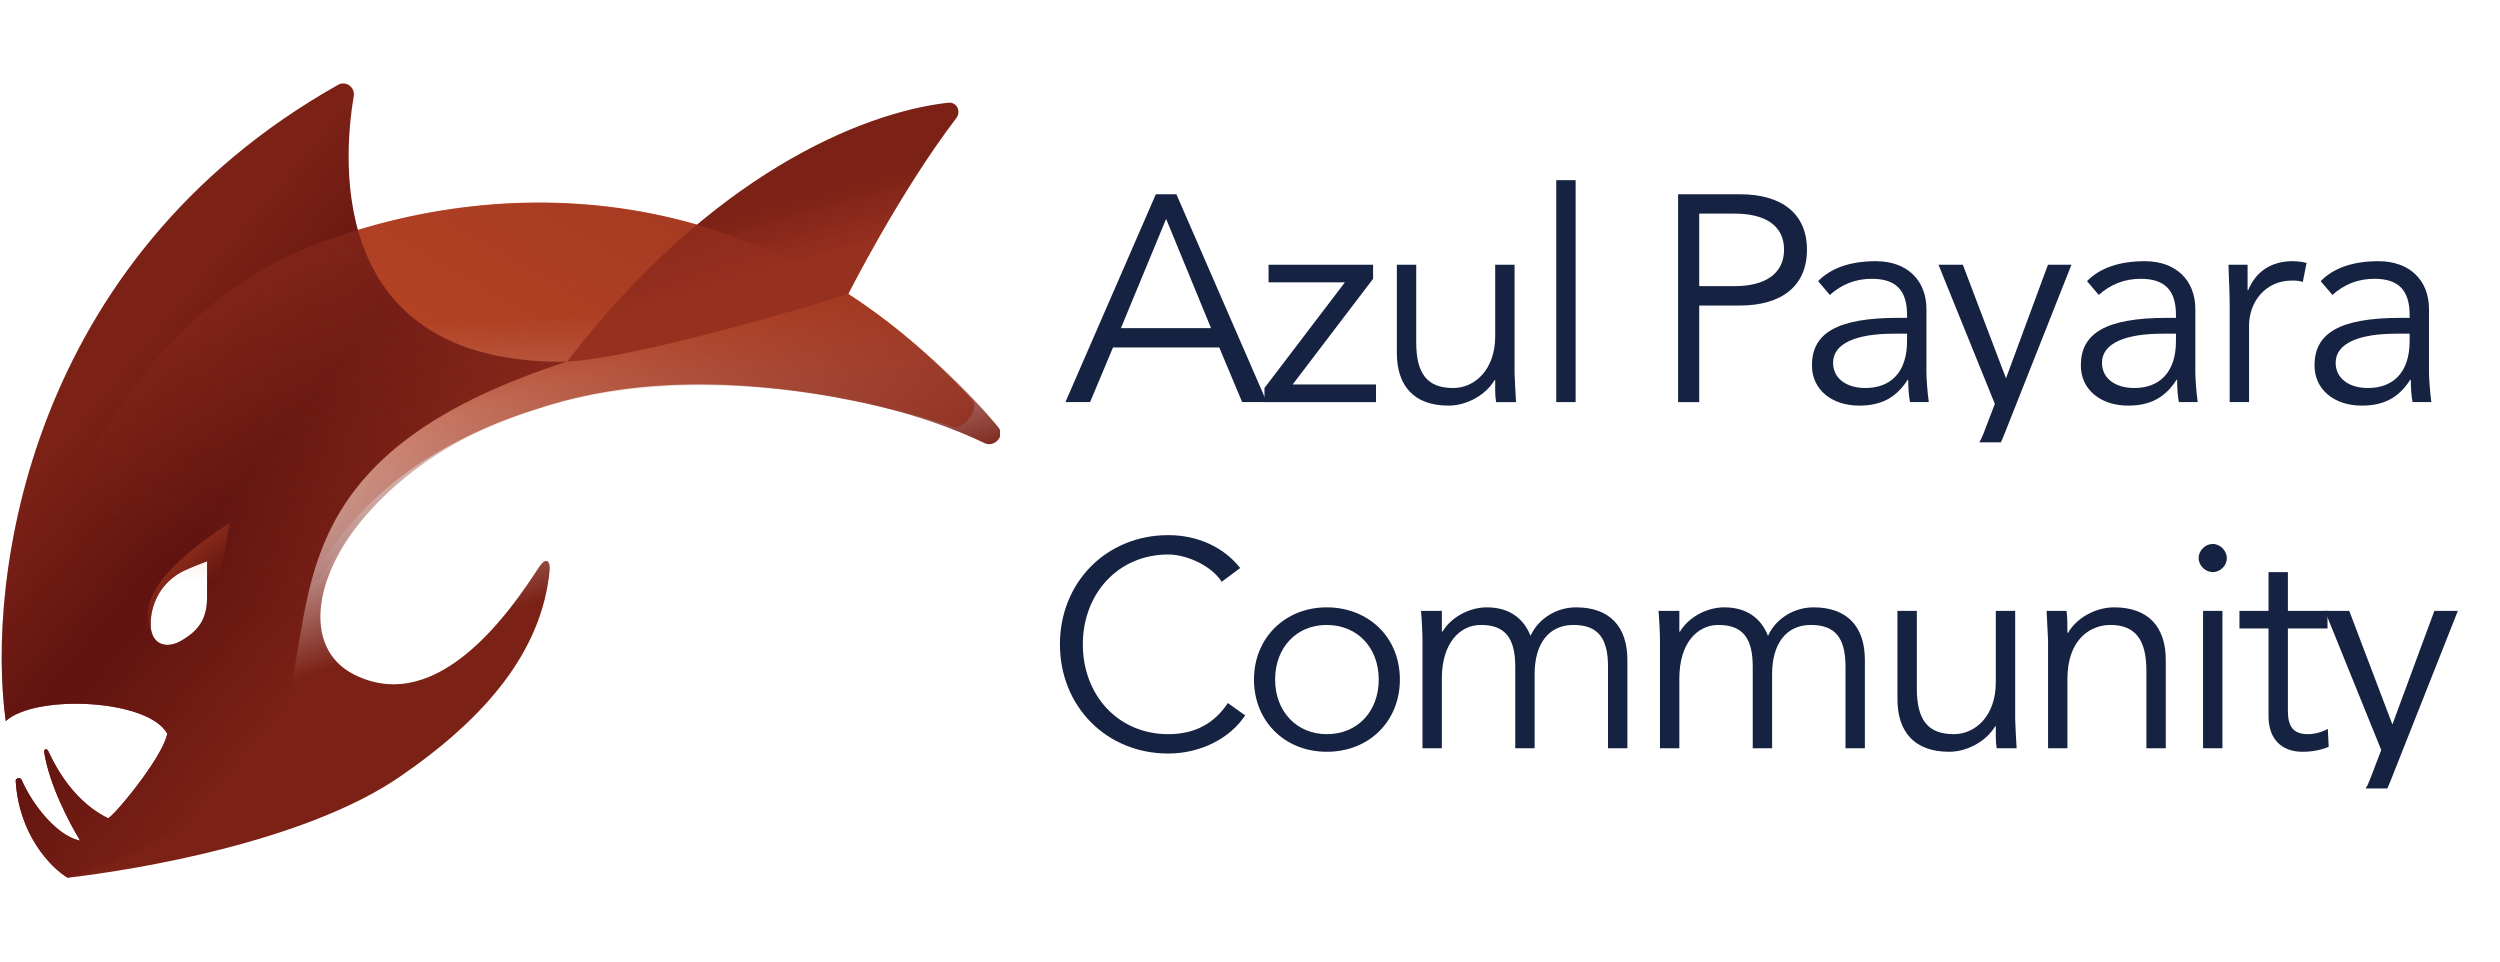
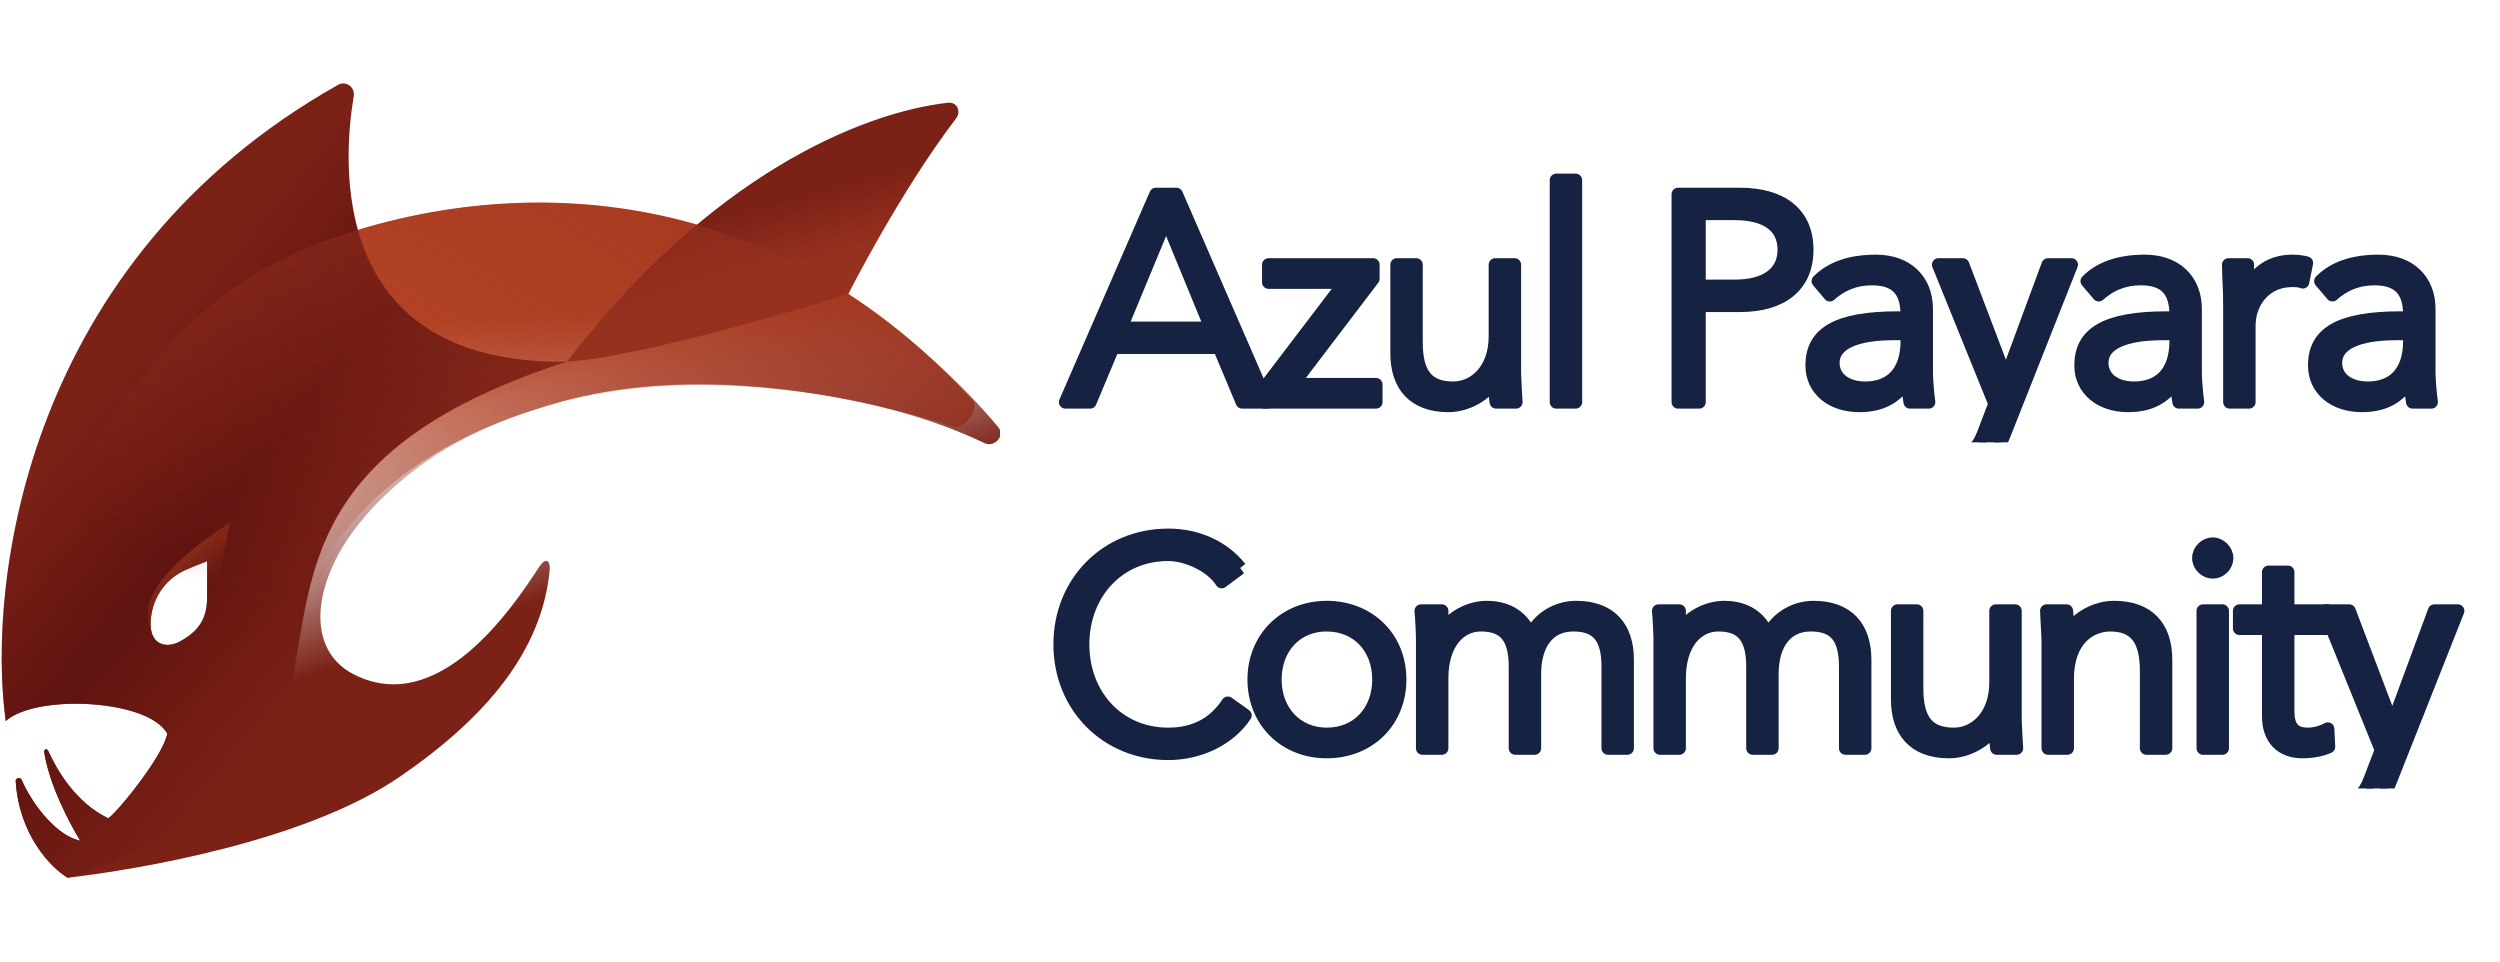
<svg xmlns="http://www.w3.org/2000/svg" viewBox="0 0 1300 500">
  <svg x="0" y="0" width="520" height="500" viewBox="0 0 760 606">
    <defs>
      <linearGradient id="a" x1="374.099" x2="383.702" y1="-2858.924" y2="-3045.499" gradientTransform="matrix(1 0 0 -1 0 -2678.175)" gradientUnits="userSpaceOnUse">
        <stop offset="0" stop-color="#c44d27" />
        <stop offset="1" stop-color="#c44d27" stop-opacity="0" />
      </linearGradient>
      <linearGradient id="b" x1="407.115" x2="359.137" y1="395.551" y2="247.89" gradientUnits="userSpaceOnUse">
        <stop offset="0" stop-color="#7b2116" />
        <stop offset="1" stop-color="#7b2116" stop-opacity="0" />
      </linearGradient>
      <linearGradient id="c" x1="276.179" x2="79.919" y1="402.77" y2="238.088" gradientUnits="userSpaceOnUse">
        <stop offset="0" stop-color="#7b2116" />
        <stop offset=".526" stop-color="#601310" />
        <stop offset="1" stop-color="#7b2116" />
      </linearGradient>
      <linearGradient id="d" x1="594.915" x2="568.132" y1="172.176" y2="75.016" gradientUnits="userSpaceOnUse">
        <stop offset="0" stop-color="#96301f" />
        <stop offset=".3" stop-color="#96301f" />
        <stop offset=".8" stop-color="#7b2116" />
        <stop offset="1" stop-color="#7b2116" />
      </linearGradient>
      <linearGradient id="e" x1="622.887" x2="294.347" y1="-112.067" y2="456.981" gradientUnits="userSpaceOnUse">
        <stop offset=".01" stop-color="#96301f" />
        <stop offset="1" stop-color="#96301f" stop-opacity="0" />
      </linearGradient>
      <linearGradient id="f" x1="102.121" x2="152.548" y1="336.402" y2="387.859" gradientUnits="userSpaceOnUse">
        <stop offset="0" stop-color="#c44d27" />
        <stop offset="1" stop-color="#c44d27" stop-opacity="0" />
      </linearGradient>
    </defs>
    <path d="M243.133 122.002C73.325 184.779 31.816 389.236 25.985 474.655l213.375-103.6c28.13-37.736 62.434-90.566 178.04-125.557 117.322-35.677 248.022-2.744 307.026 16.123 8.233 2.744 20.582-13.374 14.751-19.892C593.039 81.528 400.59 63.684 243.133 122.002" style="fill:url(#a)" />
    <path d="M758.73 262.313c-21.578-26.003-62.606-67.786-114.131-101.061 2.161-4.254 40.239-78.969 82.228-133.925 3.774-5.146.343-12.35-6.175-11.663-47.409 5.386-118.866 31.114-195.33 96.705-10.36-1.647-20.857-2.607-31.423-2.71-77.563-.892-141.575 21.989-193.444 56.603-43.327-48.747-37.118-122.879-31.595-155.743 1.029-6.518-5.832-11.664-11.663-8.576V1.6C20.495 134.7-10.379 378.605 4.372 485.636c22.161-20.137 104.766-16.946 121.781 7.959l1.029 1.647c-.583 1.99-1.235 4.048-2.024 6.14-8.988 21.303-41.405 59.553-43.258 58.009-24.356-12.007-38.421-36.02-45.282-51.114-1.029-2.058-3.087-1.372-3.087.686 3.773 24.699 19.21 54.201 27.444 67.58-17.152-3.43-35.677-26.072-44.596-46.311-.686-2.058-4.46-1.372-4.46.686 2.401 40.823 26.414 65.865 39.45 73.755.15.017.171.034.343 0-.103.069 0 0 0 0 52.829-6.175 180.099-27.444 251.796-76.499 66.208-45.282 108.402-96.053 114.234-157.115.686-8.233-3.43-9.605-7.89-2.744-20.926 32.246-76.499 114.234-140.649 81.988-79.244-39.45 26.414-233.614 292.961-219.206 84.046 4.46 148.196 25.042 185.931 43.224 7.547 3.774 16.123-5.489 10.634-12.007ZM157.371 391.641c0 16.123-6.175 25.385-20.24 33.276-10.291 5.832-22.641 3.087-22.641-13.036s8.576-31.217 22.641-39.107c5.797-3.293 20.24-8.576 20.24-8.576z" style="fill:url(#b)" />
    <path d="M268.861 10.517c1.029-6.518-5.832-11.664-11.663-8.576C20.495 135.043-10.379 378.605 4.372 485.636c22.641-20.583 108.402-16.809 122.81 9.605-3.773 18.868-43.224 65.865-45.282 64.15-24.356-12.007-38.421-36.02-45.282-51.114-1.029-2.058-3.087-1.372-3.087.686 3.773 24.699 19.21 54.201 27.444 67.58-17.152-3.43-35.677-26.072-44.596-46.311-.686-2.058-4.46-1.372-4.46.686 2.401 40.823 26.414 65.865 39.45 73.755 34.991-9.605 151.283-52.486 170.837-150.597 16.089-80.479 10.269-177.863 208.824-241.67l-4.025.165c-177.012 0-166.72-150.94-158.144-202.054m-111.49 381.124c0 16.123-6.175 25.385-20.24 33.276-10.291 5.832-22.641 3.087-22.641-13.036s8.576-31.217 22.641-39.107c5.797-3.293 20.24-8.576 20.24-8.576z" style="fill:url(#c)" />
    <path d="M726.827 27.326c-43.224 56.603-82.155 133.87-82.155 133.87s-153.781 47.985-213.642 51.209C539.673 71.002 654.17 23.21 720.652 15.663c6.518-.686 9.948 6.518 6.175 11.663" style="fill:url(#d)" />
    <path d="M738.833 241.73C592.696 81.527 399.904 64.032 242.446 122.35 72.638 185.127 10.204 400.56 4.372 486.322L242.446 377.92C262 350.476 299.735 280.152 408.48 248.249c119.38-40.136 256.942-5.146 315.602 13.722 8.233 2.744 20.583-13.722 14.751-20.24ZM157.371 391.641c0 16.123-6.175 25.385-20.24 33.276-10.291 5.832-22.641 3.087-22.641-13.036s8.576-31.217 22.641-39.107c5.797-3.293 20.24-8.576 20.24-8.576z" style="fill:url(#e)" />
    <path d="M141.933 359.052c-38.764 33.276-30.188 51.114-25.042 64.836l1.029 3.087c1.372 4.46 12.35 11.664 36.02-7.89 15.437-44.596 20.583-84.046 20.583-84.046s-17.118 10.634-32.589 24.013Zm-4.802 65.865c-10.291 5.832-22.641 3.087-22.641-13.036s8.576-31.217 22.641-39.107c5.797-3.293 20.24-8.576 20.24-8.576v27.444c0 16.123-6.175 25.385-20.24 33.276Z" style="fill:url(#f)" />
  </svg>
  <svg x="540" y="90" width="750" height="140" viewBox="920 125 1920 371">
-     <path d="m1076.324 154.185 124.595 286.408h-33.98l-31.554-75.243h-146.44l-31.554 75.243h-33.98l124.595-286.408h28.317Zm-76.457 184.466h124.191l-61.893-150.485z" style="fill:#162241" />
-     <path d="M1347.353 251.272v19.418l-110.841 145.632h114.887v24.272h-153.722v-19.417l110.841-145.632H1203.34v-24.272h144.013Z" style="fill:#162241" />
-     <path d="M1406.816 251.272v106.797c0 43.285 14.968 63.108 50.972 63.108 29.935 0 57.848-25.486 57.848-71.198v-98.706h26.698v149.273c0 3.641 1.618 36.004 2.023 40.048h-27.508c-.809-5.259-1.213-10.113-1.213-15.372v-14.967h-.809c-12.541 21.035-38.835 35.194-63.512 35.194-48.949 0-71.197-28.722-71.197-72.411V251.273z" style="fill:#162241" />
-     <path d="M1626.474 134.767v305.826h-26.698V134.767z" style="fill:#162241" />
-     <path d="M1853.007 154.185c57.039 0 92.233 26.294 92.233 76.456s-35.194 76.862-92.233 76.862h-56.23v133.091h-29.126V154.185zm-7.281 126.618c42.071 0 67.961-17.395 67.961-50.163 0-33.575-26.294-49.757-67.961-49.757h-48.949v99.919h48.949Z" style="fill:#162241" />
-     <path d="M2109.879 312.357v87.783c0 6.877 1.213 25.89 3.236 40.453h-25.89c-1.618-8.495-2.427-19.013-2.427-30.745h-.809c-15.777 24.677-36.408 35.599-66.748 35.599-37.621 0-65.129-21.845-65.129-55.421 0-43.69 33.171-65.534 118.932-65.534h12.136v-4.046c0-34.385-15.777-49.758-48.544-49.758-22.654 0-41.667 7.686-57.848 22.249l-16.181-19.013c17.799-18.204 44.498-27.508 79.692-27.508 43.285 0 69.58 26.699 69.58 65.939Zm-84.143 108.819c34.385 0 57.444-21.036 57.444-64.726v-10.113h-18.609c-50.567 0-83.333 12.945-83.333 40.048 0 21.44 18.204 34.79 44.498 34.79Z" style="fill:#162241" />
-     <path d="M2160.038 251.272l59.466 156.554 57.848-156.554h32.362l-92.233 233.01c-17.395 44.499-36.003 53.398-62.298 53.398-8.09 0-16.181-.808-24.272-2.832l2.832-25.89c6.473 3.236 13.35 4.45 20.227 4.45 15.777 0 27.103-9.709 34.385-29.126l15.777-41.262-77.67-191.749z" style="fill:#162241" />
-     <path d="M2480.423 312.357v87.783c0 6.877 1.213 25.89 3.236 40.453h-25.89c-1.618-8.495-2.427-19.013-2.427-30.745h-.809c-15.777 24.677-36.408 35.599-66.748 35.599-37.621 0-65.129-21.845-65.129-55.421 0-43.69 33.171-65.534 118.932-65.534h12.136v-4.046c0-34.385-15.777-49.758-48.544-49.758-22.654 0-41.667 7.686-57.848 22.249l-16.181-19.013c17.799-18.204 44.498-27.508 79.692-27.508 43.285 0 69.58 26.699 69.58 65.939Zm-84.143 108.819c34.385 0 57.444-21.036 57.444-64.726v-10.113h-18.609c-50.567 0-83.333 12.945-83.333 40.048 0 21.44 18.204 34.79 44.498 34.79Z" style="fill:#162241" />
-     <path d="M2633.738 248.845l-5.259 26.294c-3.641-1.618-8.495-2.022-14.968-2.022-36.408 0-59.061 29.126-59.061 62.298v105.178h-26.699V309.12c0-27.508-1.213-33.577-1.618-57.849h26.295v35.195h.809c10.113-25.486 31.958-40.049 60.68-40.049 7.686 0 13.754.809 19.822 2.427Z" style="fill:#162241" />
-     <path d="M2802.42 312.357v87.783c0 6.877 1.214 25.89 3.236 40.453h-25.89c-1.618-8.495-2.427-19.013-2.427-30.745h-.809c-15.777 24.677-36.408 35.599-66.747 35.599-37.622 0-65.13-21.845-65.13-55.421 0-43.69 33.172-65.534 118.932-65.534h12.136v-4.046c0-34.385-15.777-49.758-48.544-49.758-22.654 0-41.667 7.686-57.848 22.249l-16.181-19.013c17.8-18.204 44.499-27.508 79.693-27.508 43.285 0 69.579 26.699 69.579 65.939Zm-84.142 108.819c34.385 0 57.443-21.036 57.443-64.726v-10.113h-18.608c-50.567 0-83.334 12.945-83.334 40.048 0 21.44 18.204 34.79 44.499 34.79Z" style="fill:#162241" />
+     <path d="m1076.324 154.185 124.595 286.408h-33.98l-31.554-75.243h-146.44l-31.554 75.243h-33.98l124.595-286.408h28.317Zm-76.457 184.466h124.191l-61.893-150.485z" style="fill:#162241;stroke:#162241;stroke-width:18;stroke-linejoin:round;paint-order:stroke fill" />
+     <path d="M1347.353 251.272v19.418l-110.841 145.632h114.887v24.272h-153.722v-19.417l110.841-145.632H1203.34v-24.272h144.013Z" style="fill:#162241;stroke:#162241;stroke-width:18;stroke-linejoin:round;paint-order:stroke fill" />
+     <path d="M1406.816 251.272v106.797c0 43.285 14.968 63.108 50.972 63.108 29.935 0 57.848-25.486 57.848-71.198v-98.706h26.698v149.273c0 3.641 1.618 36.004 2.023 40.048h-27.508c-.809-5.259-1.213-10.113-1.213-15.372v-14.967h-.809c-12.541 21.035-38.835 35.194-63.512 35.194-48.949 0-71.197-28.722-71.197-72.411V251.273z" style="fill:#162241;stroke:#162241;stroke-width:18;stroke-linejoin:round;paint-order:stroke fill" />
+     <path d="M1626.474 134.767v305.826h-26.698V134.767z" style="fill:#162241;stroke:#162241;stroke-width:18;stroke-linejoin:round;paint-order:stroke fill" />
+     <path d="M1853.007 154.185c57.039 0 92.233 26.294 92.233 76.456s-35.194 76.862-92.233 76.862h-56.23v133.091h-29.126V154.185zm-7.281 126.618c42.071 0 67.961-17.395 67.961-50.163 0-33.575-26.294-49.757-67.961-49.757h-48.949v99.919h48.949Z" style="fill:#162241;stroke:#162241;stroke-width:18;stroke-linejoin:round;paint-order:stroke fill" />
+     <path d="M2109.879 312.357v87.783c0 6.877 1.213 25.89 3.236 40.453h-25.89c-1.618-8.495-2.427-19.013-2.427-30.745h-.809c-15.777 24.677-36.408 35.599-66.748 35.599-37.621 0-65.129-21.845-65.129-55.421 0-43.69 33.171-65.534 118.932-65.534h12.136v-4.046c0-34.385-15.777-49.758-48.544-49.758-22.654 0-41.667 7.686-57.848 22.249l-16.181-19.013c17.799-18.204 44.498-27.508 79.692-27.508 43.285 0 69.58 26.699 69.58 65.939Zm-84.143 108.819c34.385 0 57.444-21.036 57.444-64.726v-10.113h-18.609c-50.567 0-83.333 12.945-83.333 40.048 0 21.44 18.204 34.79 44.498 34.79Z" style="fill:#162241;stroke:#162241;stroke-width:18;stroke-linejoin:round;paint-order:stroke fill" />
+     <path d="M2160.038 251.272l59.466 156.554 57.848-156.554h32.362l-92.233 233.01c-17.395 44.499-36.003 53.398-62.298 53.398-8.09 0-16.181-.808-24.272-2.832l2.832-25.89c6.473 3.236 13.35 4.45 20.227 4.45 15.777 0 27.103-9.709 34.385-29.126l15.777-41.262-77.67-191.749z" style="fill:#162241;stroke:#162241;stroke-width:18;stroke-linejoin:round;paint-order:stroke fill" />
+     <path d="M2480.423 312.357v87.783c0 6.877 1.213 25.89 3.236 40.453h-25.89c-1.618-8.495-2.427-19.013-2.427-30.745h-.809c-15.777 24.677-36.408 35.599-66.748 35.599-37.621 0-65.129-21.845-65.129-55.421 0-43.69 33.171-65.534 118.932-65.534h12.136v-4.046c0-34.385-15.777-49.758-48.544-49.758-22.654 0-41.667 7.686-57.848 22.249l-16.181-19.013c17.799-18.204 44.498-27.508 79.692-27.508 43.285 0 69.58 26.699 69.58 65.939Zm-84.143 108.819c34.385 0 57.444-21.036 57.444-64.726v-10.113h-18.609c-50.567 0-83.333 12.945-83.333 40.048 0 21.44 18.204 34.79 44.498 34.79Z" style="fill:#162241;stroke:#162241;stroke-width:18;stroke-linejoin:round;paint-order:stroke fill" />
+     <path d="M2633.738 248.845l-5.259 26.294c-3.641-1.618-8.495-2.022-14.968-2.022-36.408 0-59.061 29.126-59.061 62.298v105.178h-26.699V309.12c0-27.508-1.213-33.577-1.618-57.849h26.295v35.195h.809c10.113-25.486 31.958-40.049 60.68-40.049 7.686 0 13.754.809 19.822 2.427Z" style="fill:#162241;stroke:#162241;stroke-width:18;stroke-linejoin:round;paint-order:stroke fill" />
+     <path d="M2802.42 312.357v87.783c0 6.877 1.214 25.89 3.236 40.453h-25.89c-1.618-8.495-2.427-19.013-2.427-30.745h-.809c-15.777 24.677-36.408 35.599-66.747 35.599-37.622 0-65.13-21.845-65.13-55.421 0-43.69 33.172-65.534 118.932-65.534h12.136v-4.046c0-34.385-15.777-49.758-48.544-49.758-22.654 0-41.667 7.686-57.848 22.249l-16.181-19.013c17.8-18.204 44.499-27.508 79.693-27.508 43.285 0 69.579 26.699 69.579 65.939Zm-84.142 108.819c34.385 0 57.443-21.036 57.443-64.726v-10.113h-18.608c-50.567 0-83.334 12.945-83.334 40.048 0 21.44 18.204 34.79 44.499 34.79Z" style="fill:#162241;stroke:#162241;stroke-width:18;stroke-linejoin:round;paint-order:stroke fill" />
  </svg>
  <svg x="540" y="270" width="750" height="140" viewBox="2940 125 1925 371">
-     <path d="M3186.722 192.21l-25.485 19.013c-13.35-21.44-47.33-37.622-73.625-37.622-69.579 0-117.718 54.612-117.718 123.787 0 69.984 48.544 123.787 117.718 123.787 36.004 0 63.108-14.159 82.12-42.881l23.867 16.991c-21.035 31.957-61.893 52.588-105.987 52.588-85.356 0-149.271-65.129-149.271-150.485s63.916-150.485 149.271-150.485c40.049 0 76.053 16.181 99.11 45.307" style="fill:#162241" />
-     <path d="M3406.783 345.932c0 57.039-42.071 99.515-100.728 99.515-57.848 0-100.324-42.071-100.324-99.515s42.88-99.515 100.324-99.515c56.23 0 100.728 40.049 100.728 99.515m-100.728 75.244c42.88 0 71.602-31.959 71.602-75.243 0-42.881-28.317-75.243-72.007-75.243-41.262 0-70.793 31.149-70.793 75.243s29.936 75.243 71.198 75.243" style="fill:#162241" />
-     <path d="M3586.792 285.657c11.327-24.676 36.813-39.239 62.703-39.239 46.521 0 70.793 26.699 70.793 72.411v121.764h-26.699v-112.46c0-39.24-13.754-57.444-47.735-57.444-35.194 0-53.398 27.508-53.398 67.557v102.346h-26.699v-112.46c0-39.24-13.754-57.444-47.33-57.444-29.126 0-53.802 25.081-53.802 73.625v96.279h-26.699V290.915c0-8.899-1.214-32.362-2.023-39.644h28.722v28.722h.809c11.731-19.822 36.812-33.576 61.084-33.576 30.34 0 50.567 14.563 60.275 39.239Z" style="fill:#162241" />
-     <path d="M3914.051 285.657c11.327-24.676 36.813-39.239 62.703-39.239 46.521 0 70.793 26.699 70.793 72.411v121.764h-26.699v-112.46c0-39.24-13.754-57.444-47.735-57.444-35.194 0-53.398 27.508-53.398 67.557v102.346h-26.699v-112.46c0-39.24-13.754-57.444-47.33-57.444-29.126 0-53.802 25.081-53.802 73.625v96.279h-26.699V290.915c0-8.899-1.214-32.362-2.023-39.644h28.722v28.722h.809c11.731-19.822 36.812-33.576 61.084-33.576 30.34 0 50.567 14.563 60.275 39.239Z" style="fill:#162241" />
-     <path d="M4119.142 251.272v106.797c0 43.285 14.967 63.108 50.971 63.108 29.935 0 57.848-25.486 57.848-71.198v-98.706h26.699v149.273c0 3.641 1.618 36.004 2.022 40.048h-27.508c-.809-5.259-1.213-10.113-1.213-15.372v-14.967h-.809c-12.541 21.035-38.835 35.194-63.512 35.194-48.948 0-71.197-28.722-71.197-72.411V251.273z" style="fill:#162241" />
-     <path d="M4462.183 318.829v121.764h-26.699V333.796c0-42.476-14.968-63.107-49.758-63.107-26.294 0-59.061 18.608-59.061 74.434v95.469h-26.699V291.32l-2.023-40.049h27.508c1.214 10.113 1.214 16.991 1.214 30.34h.809c11.731-20.631 38.026-35.194 63.511-35.194 46.926 0 71.198 26.699 71.198 72.411Z" style="fill:#162241" />
-     <path d="M4546.324 178.456c0 10.923-9.304 19.417-19.418 19.417-9.709 0-19.417-8.495-19.417-19.417s9.709-19.417 19.417-19.417c10.113 0 19.418 9.304 19.418 19.417m-6.068 72.816v189.321h-26.699V251.272z" style="fill:#162241" />
-     <path d="M4630.462 197.874v53.398h54.612v24.272h-54.612v113.269c0 20.631 6.472 32.363 27.508 32.363 9.304 0 19.417-2.832 27.508-7.282l1.213 24.677c-10.113 4.45-23.058 6.877-36.004 6.877-29.531 0-46.925-18.205-46.925-48.949V275.543h-40.048v-24.272h40.048v-53.398h26.699Z" style="fill:#162241" />
-     <path d="m4715.002 251.272 59.466 156.554 57.848-156.554h32.363l-92.233 233.01c-17.395 44.499-36.004 53.398-62.298 53.398-8.091 0-16.181-.808-24.272-2.832l2.832-25.89c6.472 3.236 13.349 4.45 20.226 4.45 15.777 0 27.104-9.709 34.385-29.126l15.777-41.262-77.67-191.749z" style="fill:#162241" />
+     <path d="M3186.722 192.21l-25.485 19.013c-13.35-21.44-47.33-37.622-73.625-37.622-69.579 0-117.718 54.612-117.718 123.787 0 69.984 48.544 123.787 117.718 123.787 36.004 0 63.108-14.159 82.12-42.881l23.867 16.991c-21.035 31.957-61.893 52.588-105.987 52.588-85.356 0-149.271-65.129-149.271-150.485s63.916-150.485 149.271-150.485c40.049 0 76.053 16.181 99.11 45.307" style="fill:#162241;stroke:#162241;stroke-width:18;stroke-linejoin:round;paint-order:stroke fill" />
+     <path d="M3406.783 345.932c0 57.039-42.071 99.515-100.728 99.515-57.848 0-100.324-42.071-100.324-99.515s42.88-99.515 100.324-99.515c56.23 0 100.728 40.049 100.728 99.515m-100.728 75.244c42.88 0 71.602-31.959 71.602-75.243 0-42.881-28.317-75.243-72.007-75.243-41.262 0-70.793 31.149-70.793 75.243s29.936 75.243 71.198 75.243" style="fill:#162241;stroke:#162241;stroke-width:18;stroke-linejoin:round;paint-order:stroke fill" />
+     <path d="M3586.792 285.657c11.327-24.676 36.813-39.239 62.703-39.239 46.521 0 70.793 26.699 70.793 72.411v121.764h-26.699v-112.46c0-39.24-13.754-57.444-47.735-57.444-35.194 0-53.398 27.508-53.398 67.557v102.346h-26.699v-112.46c0-39.24-13.754-57.444-47.33-57.444-29.126 0-53.802 25.081-53.802 73.625v96.279h-26.699V290.915c0-8.899-1.214-32.362-2.023-39.644h28.722v28.722h.809c11.731-19.822 36.812-33.576 61.084-33.576 30.34 0 50.567 14.563 60.275 39.239Z" style="fill:#162241;stroke:#162241;stroke-width:18;stroke-linejoin:round;paint-order:stroke fill" />
+     <path d="M3914.051 285.657c11.327-24.676 36.813-39.239 62.703-39.239 46.521 0 70.793 26.699 70.793 72.411v121.764h-26.699v-112.46c0-39.24-13.754-57.444-47.735-57.444-35.194 0-53.398 27.508-53.398 67.557v102.346h-26.699v-112.46c0-39.24-13.754-57.444-47.33-57.444-29.126 0-53.802 25.081-53.802 73.625v96.279h-26.699V290.915c0-8.899-1.214-32.362-2.023-39.644h28.722v28.722h.809c11.731-19.822 36.812-33.576 61.084-33.576 30.34 0 50.567 14.563 60.275 39.239Z" style="fill:#162241;stroke:#162241;stroke-width:18;stroke-linejoin:round;paint-order:stroke fill" />
+     <path d="M4119.142 251.272v106.797c0 43.285 14.967 63.108 50.971 63.108 29.935 0 57.848-25.486 57.848-71.198v-98.706h26.699v149.273c0 3.641 1.618 36.004 2.022 40.048h-27.508c-.809-5.259-1.213-10.113-1.213-15.372v-14.967h-.809c-12.541 21.035-38.835 35.194-63.512 35.194-48.948 0-71.197-28.722-71.197-72.411V251.273z" style="fill:#162241;stroke:#162241;stroke-width:18;stroke-linejoin:round;paint-order:stroke fill" />
+     <path d="M4462.183 318.829v121.764h-26.699V333.796c0-42.476-14.968-63.107-49.758-63.107-26.294 0-59.061 18.608-59.061 74.434v95.469h-26.699V291.32l-2.023-40.049h27.508c1.214 10.113 1.214 16.991 1.214 30.34h.809c11.731-20.631 38.026-35.194 63.511-35.194 46.926 0 71.198 26.699 71.198 72.411Z" style="fill:#162241;stroke:#162241;stroke-width:18;stroke-linejoin:round;paint-order:stroke fill" />
+     <path d="M4546.324 178.456c0 10.923-9.304 19.417-19.418 19.417-9.709 0-19.417-8.495-19.417-19.417s9.709-19.417 19.417-19.417c10.113 0 19.418 9.304 19.418 19.417m-6.068 72.816v189.321h-26.699V251.272z" style="fill:#162241;stroke:#162241;stroke-width:18;stroke-linejoin:round;paint-order:stroke fill" />
+     <path d="M4630.462 197.874v53.398h54.612v24.272h-54.612v113.269c0 20.631 6.472 32.363 27.508 32.363 9.304 0 19.417-2.832 27.508-7.282l1.213 24.677c-10.113 4.45-23.058 6.877-36.004 6.877-29.531 0-46.925-18.205-46.925-48.949V275.543h-40.048v-24.272h40.048v-53.398h26.699Z" style="fill:#162241;stroke:#162241;stroke-width:18;stroke-linejoin:round;paint-order:stroke fill" />
+     <path d="m4715.002 251.272 59.466 156.554 57.848-156.554h32.363l-92.233 233.01c-17.395 44.499-36.004 53.398-62.298 53.398-8.091 0-16.181-.808-24.272-2.832l2.832-25.89c6.472 3.236 13.349 4.45 20.226 4.45 15.777 0 27.104-9.709 34.385-29.126l15.777-41.262-77.67-191.749z" style="fill:#162241;stroke:#162241;stroke-width:18;stroke-linejoin:round;paint-order:stroke fill" />
  </svg>
</svg>
